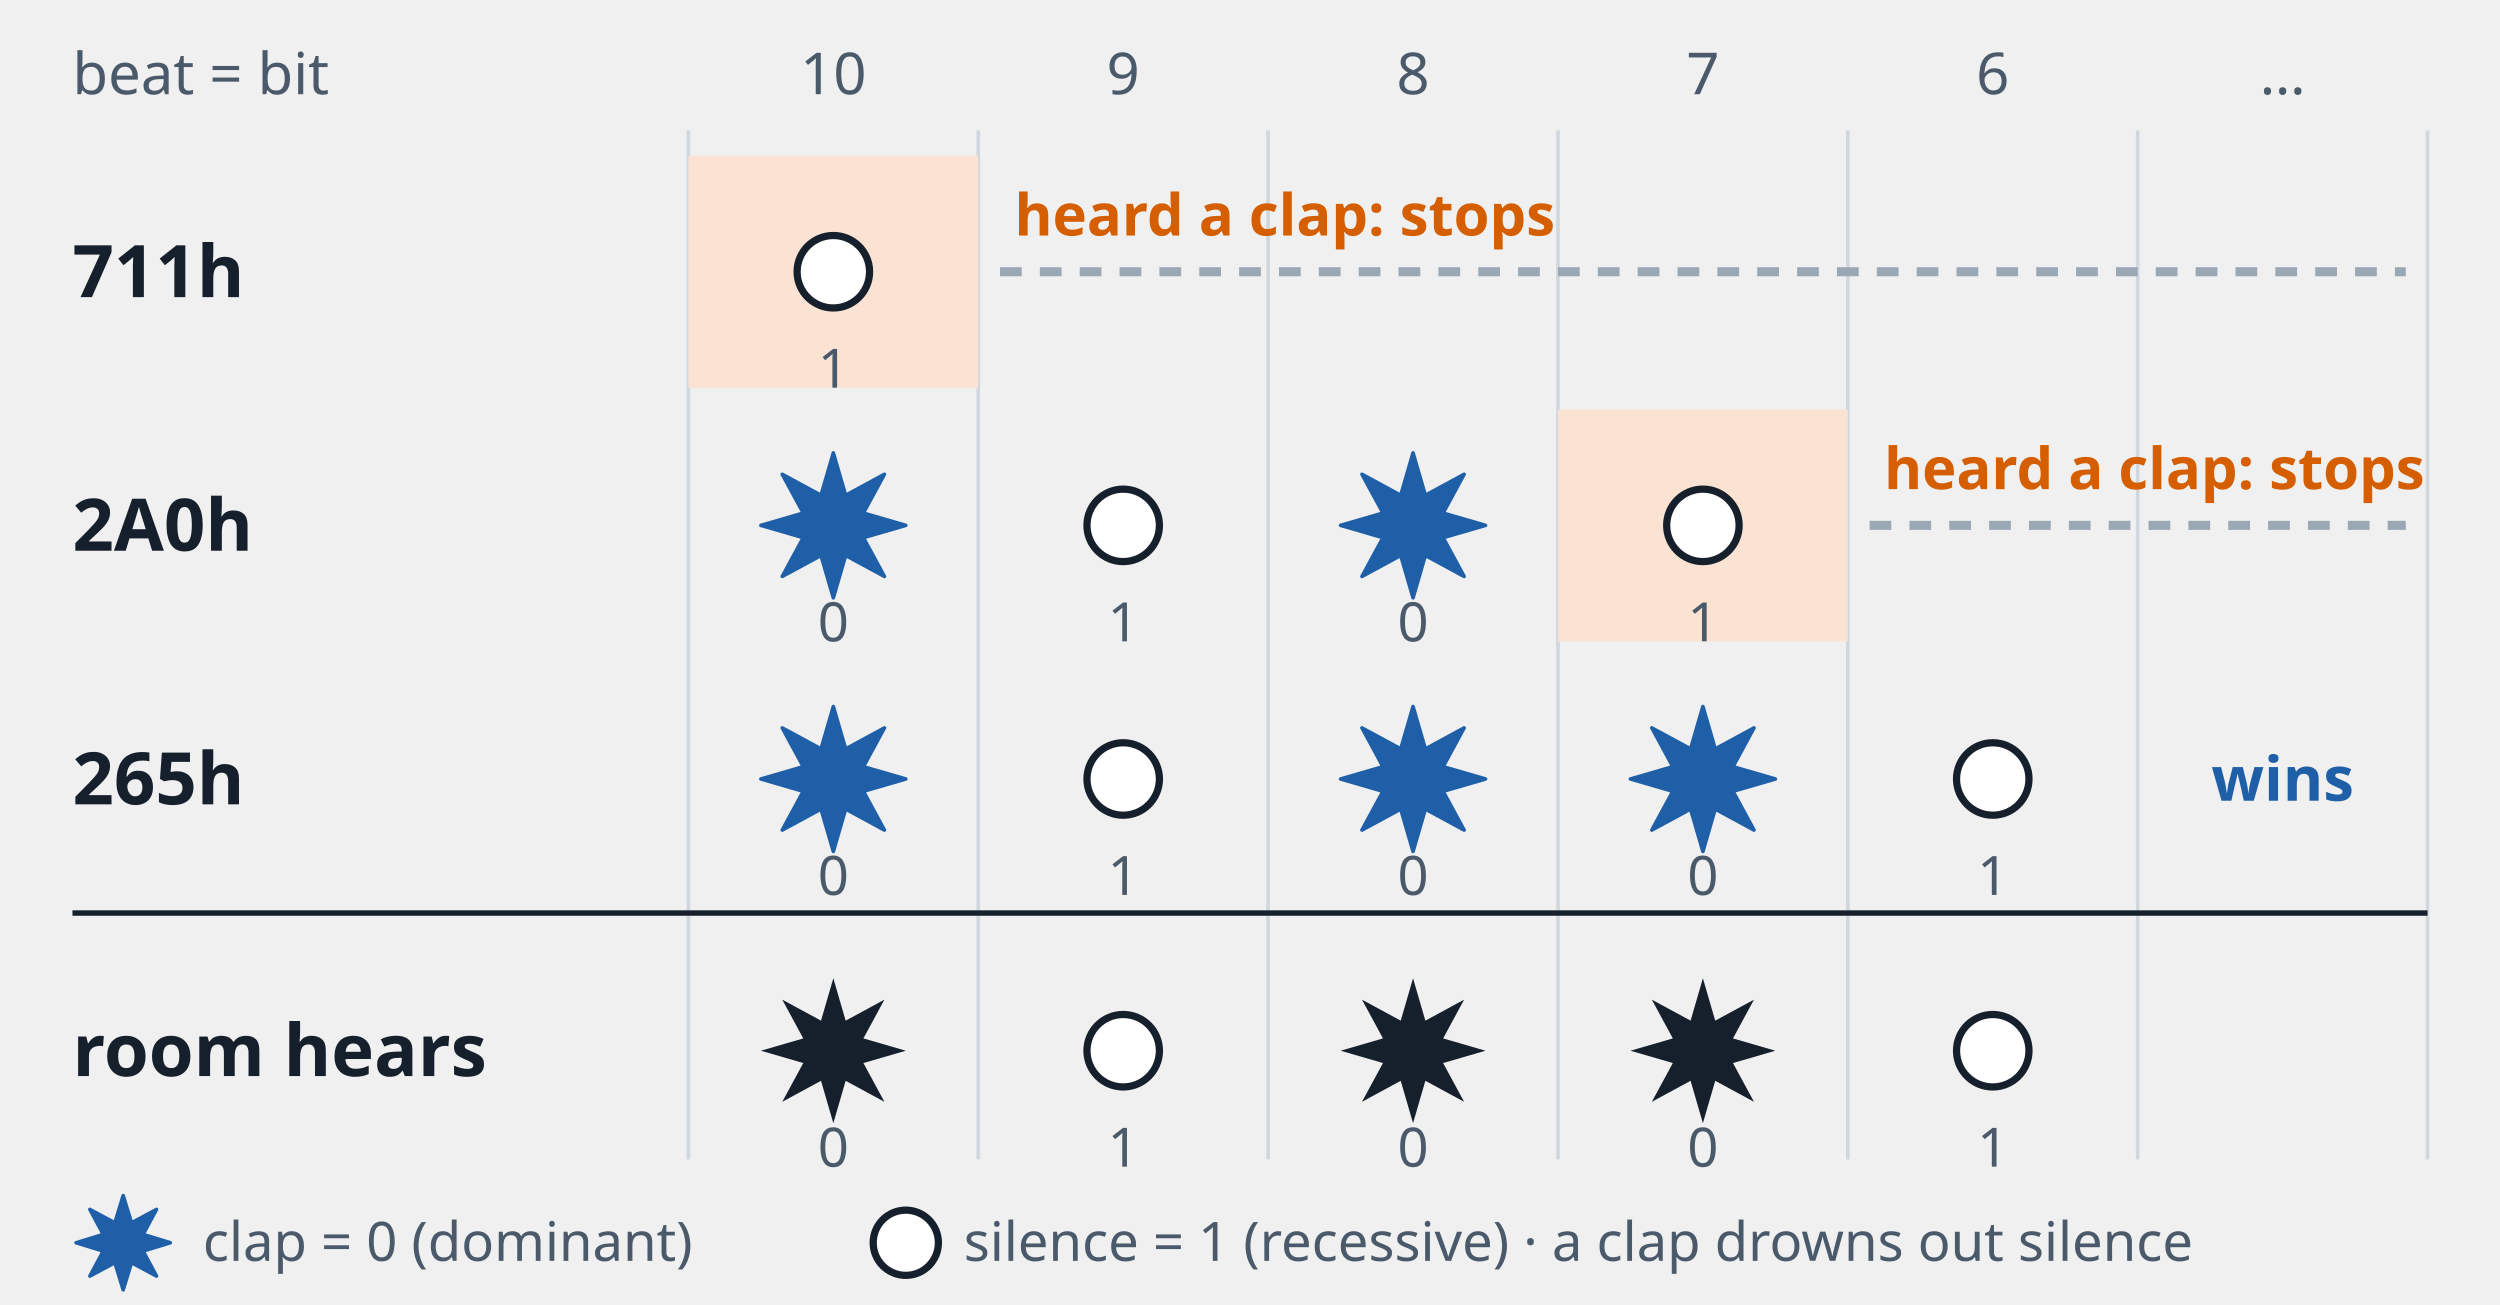
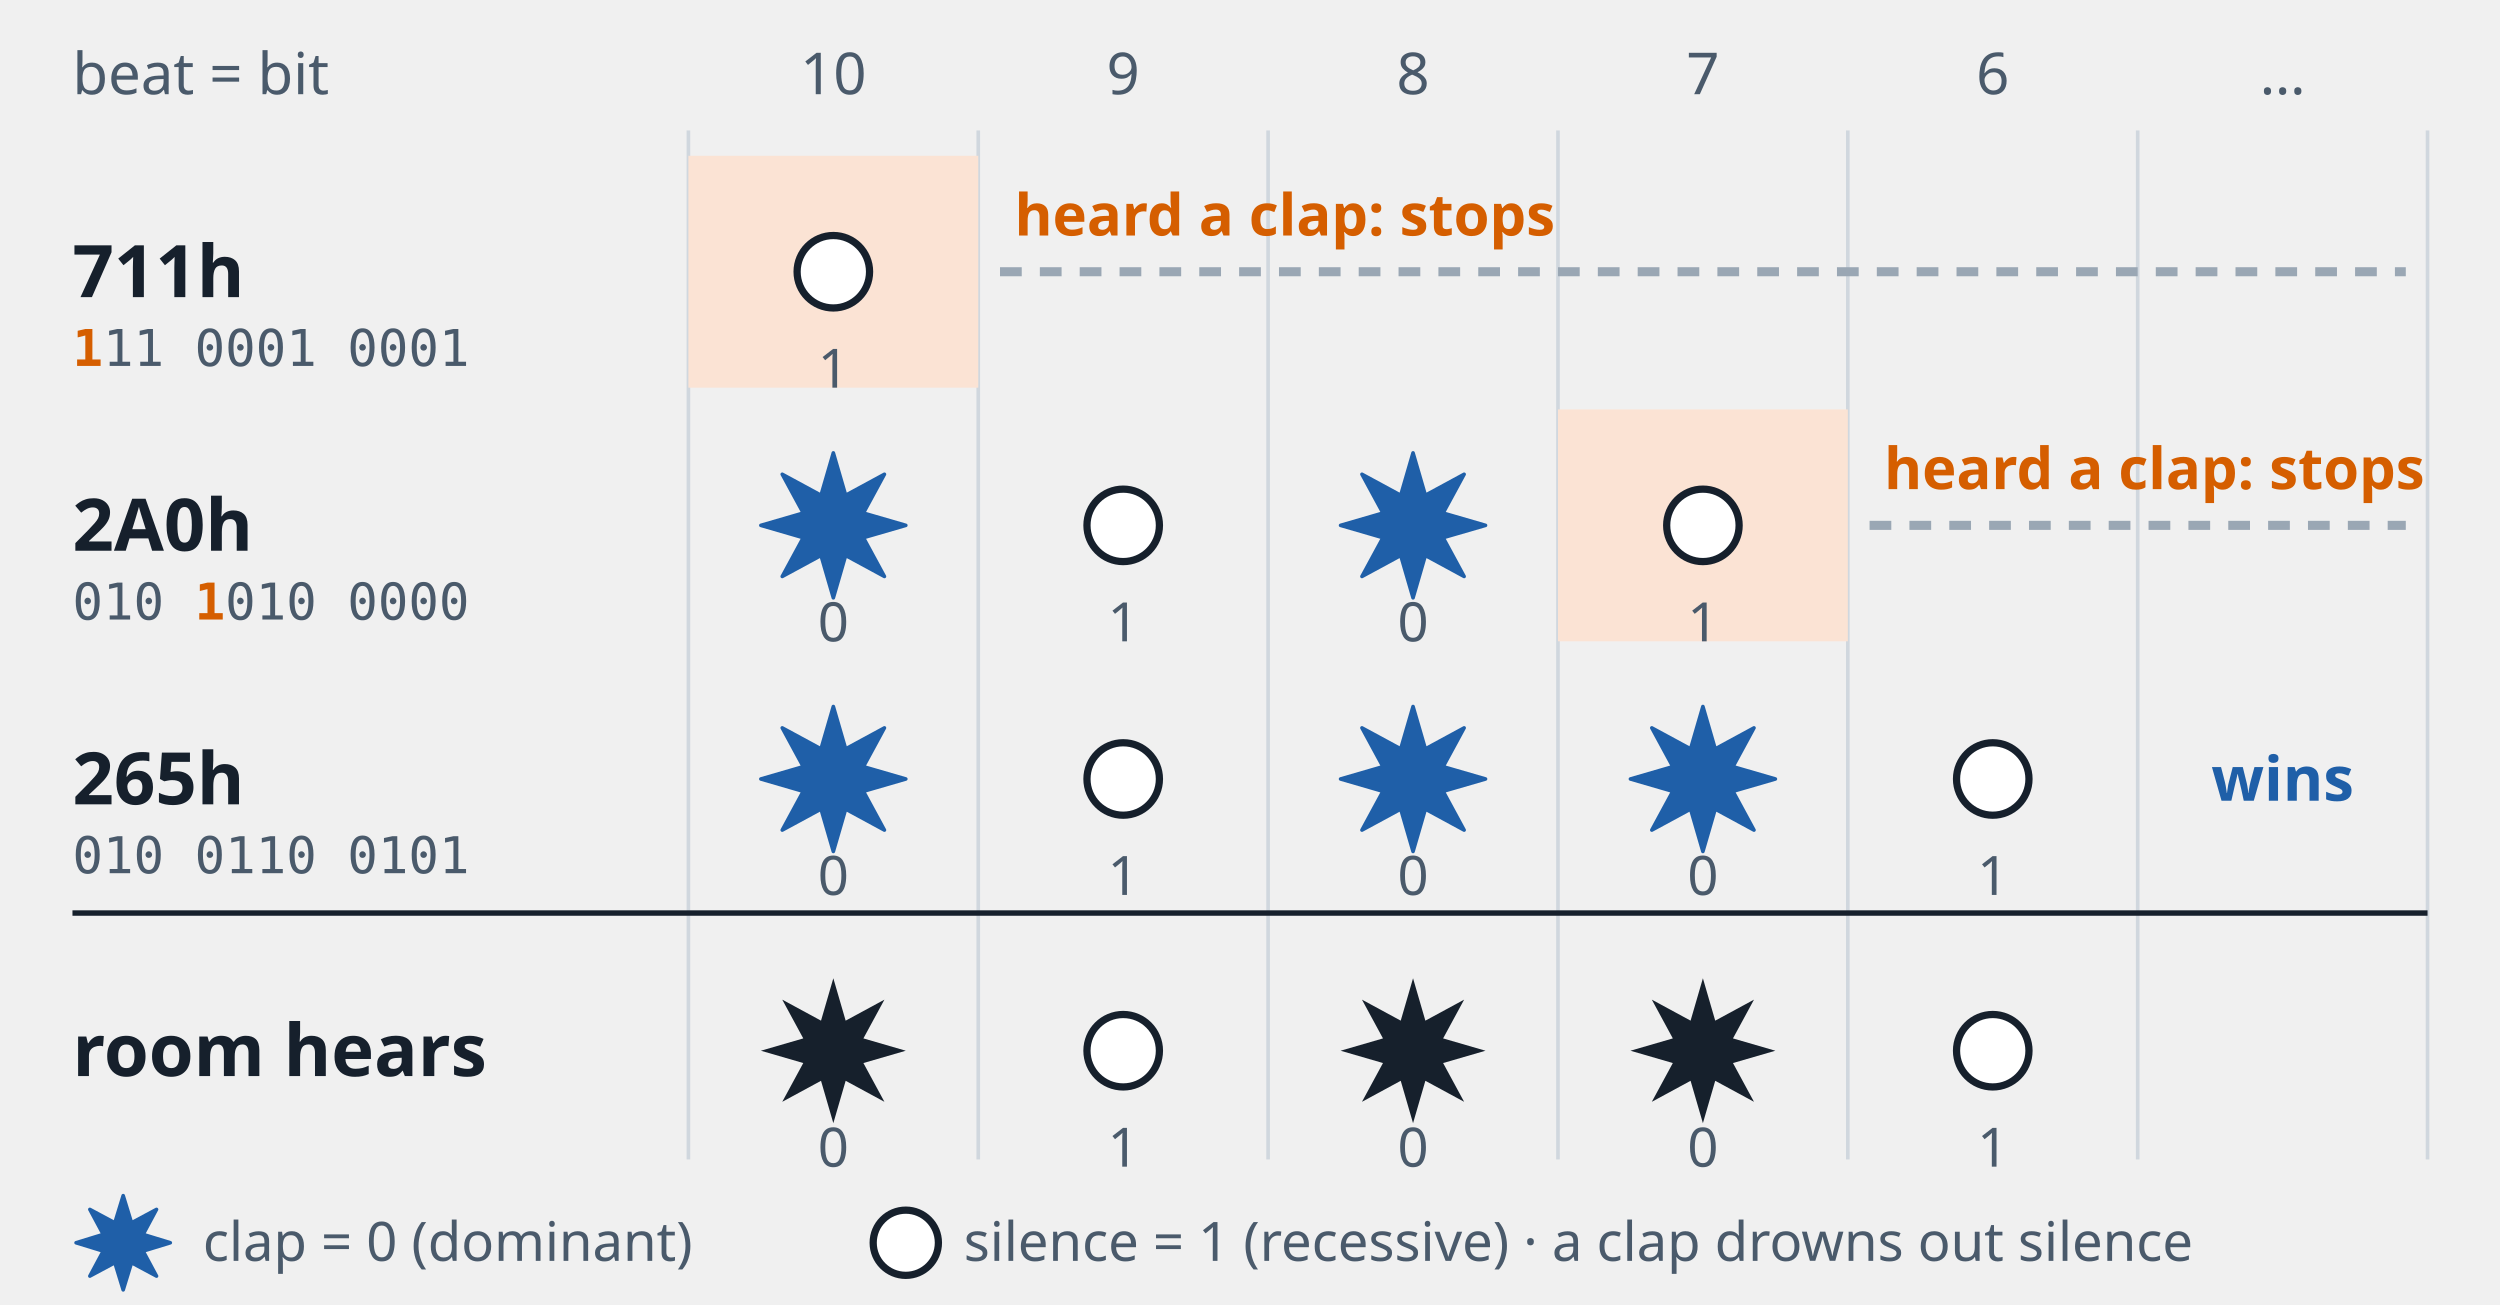
<svg xmlns="http://www.w3.org/2000/svg" viewBox="0 0 690 360" width="690" height="360">
  <style>
    text { font-family: sans-serif; fill: #16202c; }
    .clap { fill: #1f5fa8; stroke: #1f5fa8; stroke-width: 1; stroke-linejoin: round; }
    .sil { fill: #fff; stroke: #16202c; stroke-width: 2; }
    .roomclap { fill: #16202c; }
    .slot { stroke: #d0d7de; stroke-width: 1; }
    .out { stroke: #9aa7b4; stroke-width: 2.5; stroke-dasharray: 6 5; }
    .lost { fill: #fbe3d4; }
    .t { font-size: 20px; font-weight: 600; }
    .hd { font-size: 16px; fill: #4a5a6b; }
    .bit { font-size: 15px; fill: #4a5a6b; }
    .note { font-size: 16px; font-weight: 600; fill: #d55e00; }
    .win { font-size: 17px; font-weight: 700; fill: #1f5fa8; }
    .lbl { font-size: 15px; fill: #4a5a6b; }
+     .bin { font-family: ui-monospace, Menlo, Consolas, monospace; font-size: 14px; fill: #4a5a6b; }
+     .dec { fill: #d55e00; font-weight: 700; }
  </style>
  <line class="slot" x1="190" y1="36" x2="190" y2="320" />
  <line class="slot" x1="270" y1="36" x2="270" y2="320" />
  <line class="slot" x1="350" y1="36" x2="350" y2="320" />
  <line class="slot" x1="430" y1="36" x2="430" y2="320" />
  <line class="slot" x1="510" y1="36" x2="510" y2="320" />
  <line class="slot" x1="590" y1="36" x2="590" y2="320" />
  <line class="slot" x1="670" y1="36" x2="670" y2="320" />
  <text x="20" y="26" class="hd">beat = bit</text>
  <text x="230.0" y="26" text-anchor="middle" class="hd">10</text>
  <text x="310.0" y="26" text-anchor="middle" class="hd">9</text>
  <text x="390.0" y="26" text-anchor="middle" class="hd">8</text>
  <text x="470.0" y="26" text-anchor="middle" class="hd">7</text>
  <text x="550.0" y="26" text-anchor="middle" class="hd">6</text>
  <text x="630.0" y="26" text-anchor="middle" class="hd">…</text>
  <rect class="lost" x="190" y="43" width="80" height="64" />
  <circle class="sil" cx="230.0" cy="75" r="10" />
  <text x="230.0" y="107" text-anchor="middle" class="bit">1</text>
  <line class="out" x1="276" y1="75" x2="664" y2="75" />
  <text x="280" y="65" class="note">heard a clap: stops</text>
  <polygon class="clap" points="230.0,125.0 233.4,136.7 244.1,130.9 238.3,141.6 250.0,145.0 238.3,148.4 244.1,159.1 233.4,153.3 230.0,165.0 226.6,153.3 215.9,159.1 221.7,148.4 210.0,145.0 221.7,141.6 215.9,130.9 226.6,136.7" />
  <text x="230.0" y="177" text-anchor="middle" class="bit">0</text>
  <polygon class="clap" points="230.0,195.0 233.4,206.7 244.1,200.9 238.3,211.6 250.0,215.0 238.3,218.4 244.1,229.1 233.4,223.3 230.0,235.0 226.6,223.3 215.9,229.1 221.7,218.4 210.0,215.0 221.7,211.6 215.9,200.9 226.6,206.7" />
  <text x="230.0" y="247" text-anchor="middle" class="bit">0</text>
  <polygon class="roomclap" points="230.0,270.0 233.4,281.7 244.1,275.9 238.3,286.6 250.0,290.0 238.3,293.4 244.1,304.1 233.4,298.3 230.0,310.0 226.6,298.3 215.9,304.1 221.7,293.4 210.0,290.0 221.7,286.6 215.9,275.9 226.6,281.7" />
  <text x="230.0" y="322" text-anchor="middle" class="bit">0</text>
  <circle class="sil" cx="310.0" cy="145" r="10" />
  <text x="310.0" y="177" text-anchor="middle" class="bit">1</text>
  <circle class="sil" cx="310.0" cy="215" r="10" />
  <text x="310.0" y="247" text-anchor="middle" class="bit">1</text>
  <circle class="sil" cx="310.0" cy="290" r="10" />
  <text x="310.0" y="322" text-anchor="middle" class="bit">1</text>
  <polygon class="clap" points="390.0,125.0 393.4,136.7 404.1,130.9 398.3,141.6 410.0,145.0 398.3,148.4 404.1,159.1 393.4,153.3 390.0,165.0 386.6,153.3 375.9,159.1 381.7,148.4 370.0,145.0 381.7,141.6 375.9,130.9 386.6,136.7" />
  <text x="390.0" y="177" text-anchor="middle" class="bit">0</text>
  <polygon class="clap" points="390.0,195.0 393.4,206.7 404.1,200.9 398.3,211.6 410.0,215.0 398.3,218.4 404.1,229.1 393.4,223.3 390.0,235.0 386.6,223.3 375.9,229.1 381.7,218.4 370.0,215.0 381.7,211.6 375.9,200.9 386.6,206.7" />
  <text x="390.0" y="247" text-anchor="middle" class="bit">0</text>
  <polygon class="roomclap" points="390.0,270.0 393.4,281.7 404.1,275.9 398.3,286.6 410.0,290.0 398.3,293.4 404.1,304.1 393.4,298.3 390.0,310.0 386.6,298.3 375.9,304.1 381.7,293.4 370.0,290.0 381.7,286.6 375.9,275.9 386.6,281.7" />
  <text x="390.0" y="322" text-anchor="middle" class="bit">0</text>
  <rect class="lost" x="430" y="113" width="80" height="64" />
  <circle class="sil" cx="470.0" cy="145" r="10" />
  <text x="470.0" y="177" text-anchor="middle" class="bit">1</text>
  <line class="out" x1="516" y1="145" x2="664" y2="145" />
  <text x="520" y="135" class="note">heard a clap: stops</text>
  <polygon class="clap" points="470.0,195.0 473.4,206.7 484.1,200.9 478.3,211.6 490.0,215.0 478.3,218.4 484.1,229.1 473.4,223.3 470.0,235.0 466.6,223.3 455.9,229.1 461.7,218.4 450.0,215.0 461.7,211.6 455.9,200.9 466.6,206.7" />
  <text x="470.0" y="247" text-anchor="middle" class="bit">0</text>
  <polygon class="roomclap" points="470.0,270.0 473.4,281.7 484.1,275.9 478.3,286.6 490.0,290.0 478.3,293.4 484.1,304.1 473.4,298.3 470.0,310.0 466.6,298.3 455.9,304.1 461.7,293.4 450.0,290.0 461.7,286.6 455.9,275.9 466.6,281.7" />
  <text x="470.0" y="322" text-anchor="middle" class="bit">0</text>
  <circle class="sil" cx="550.0" cy="215" r="10" />
  <text x="550.0" y="247" text-anchor="middle" class="bit">1</text>
  <circle class="sil" cx="550.0" cy="290" r="10" />
  <text x="550.0" y="322" text-anchor="middle" class="bit">1</text>
  <text x="20" y="82" class="t">711h</text>
+   <text x="20" y="101" class="bin">
+     <tspan class="dec">1</tspan>11 0001 0001</text>
  <text x="20" y="152" class="t">2A0h</text>
+   <text x="20" y="171" class="bin">010 <tspan class="dec">1</tspan>010 0000</text>
  <text x="20" y="222" class="t">265h</text>
+   <text x="20" y="241" class="bin">010 0110 0101</text>
  <text x="630.0" y="221" text-anchor="middle" class="win">wins</text>
  <text x="20" y="297" class="t">room hears</text>
  <line x1="20" y1="252" x2="670" y2="252" stroke="#16202c" stroke-width="1.5" />
  <polygon class="clap" points="34.0,330.0 36.3,337.5 43.2,333.8 39.5,340.7 47.0,343.0 39.5,345.3 43.2,352.2 36.3,348.5 34.0,356.0 31.7,348.5 24.8,352.2 28.5,345.3 21.0,343.0 28.5,340.7 24.8,333.8 31.7,337.5" />
  <text x="56" y="348" class="lbl">clap = 0 (dominant)</text>
  <circle class="sil" cx="250" cy="343" r="9" />
  <text x="266" y="348" class="lbl">silence = 1 (recessive) · a clap drowns out silence</text>
</svg>
